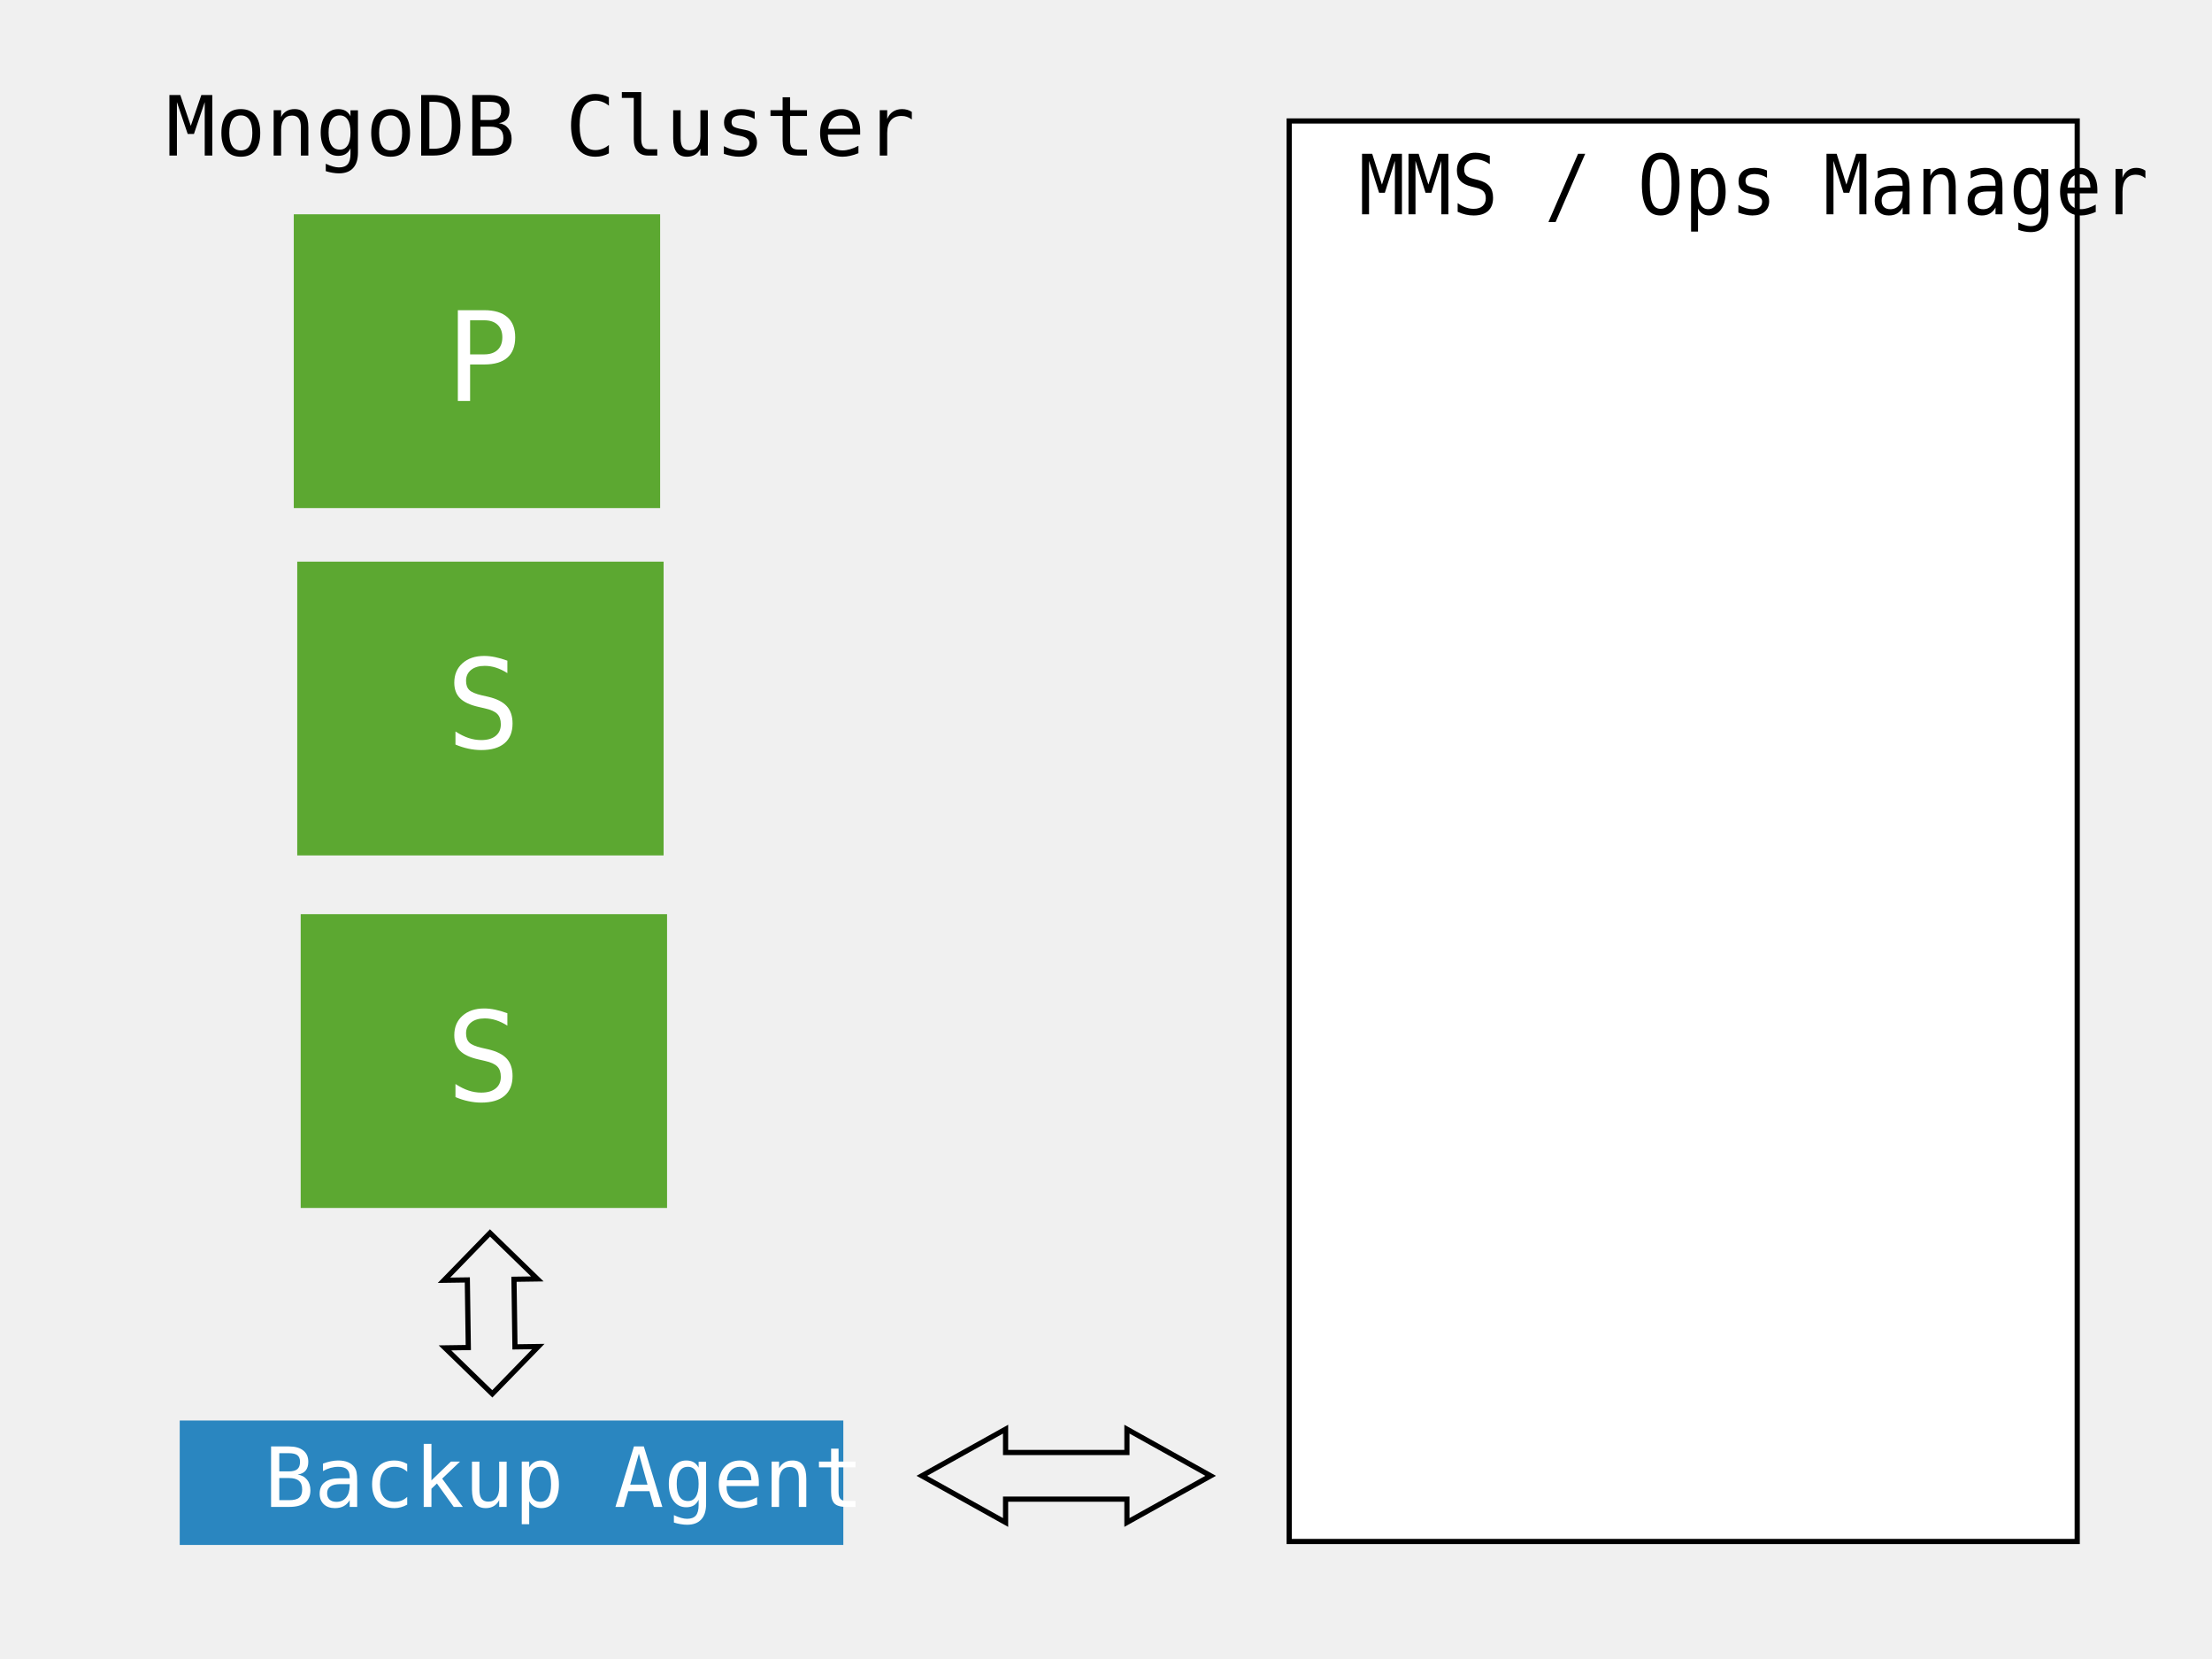
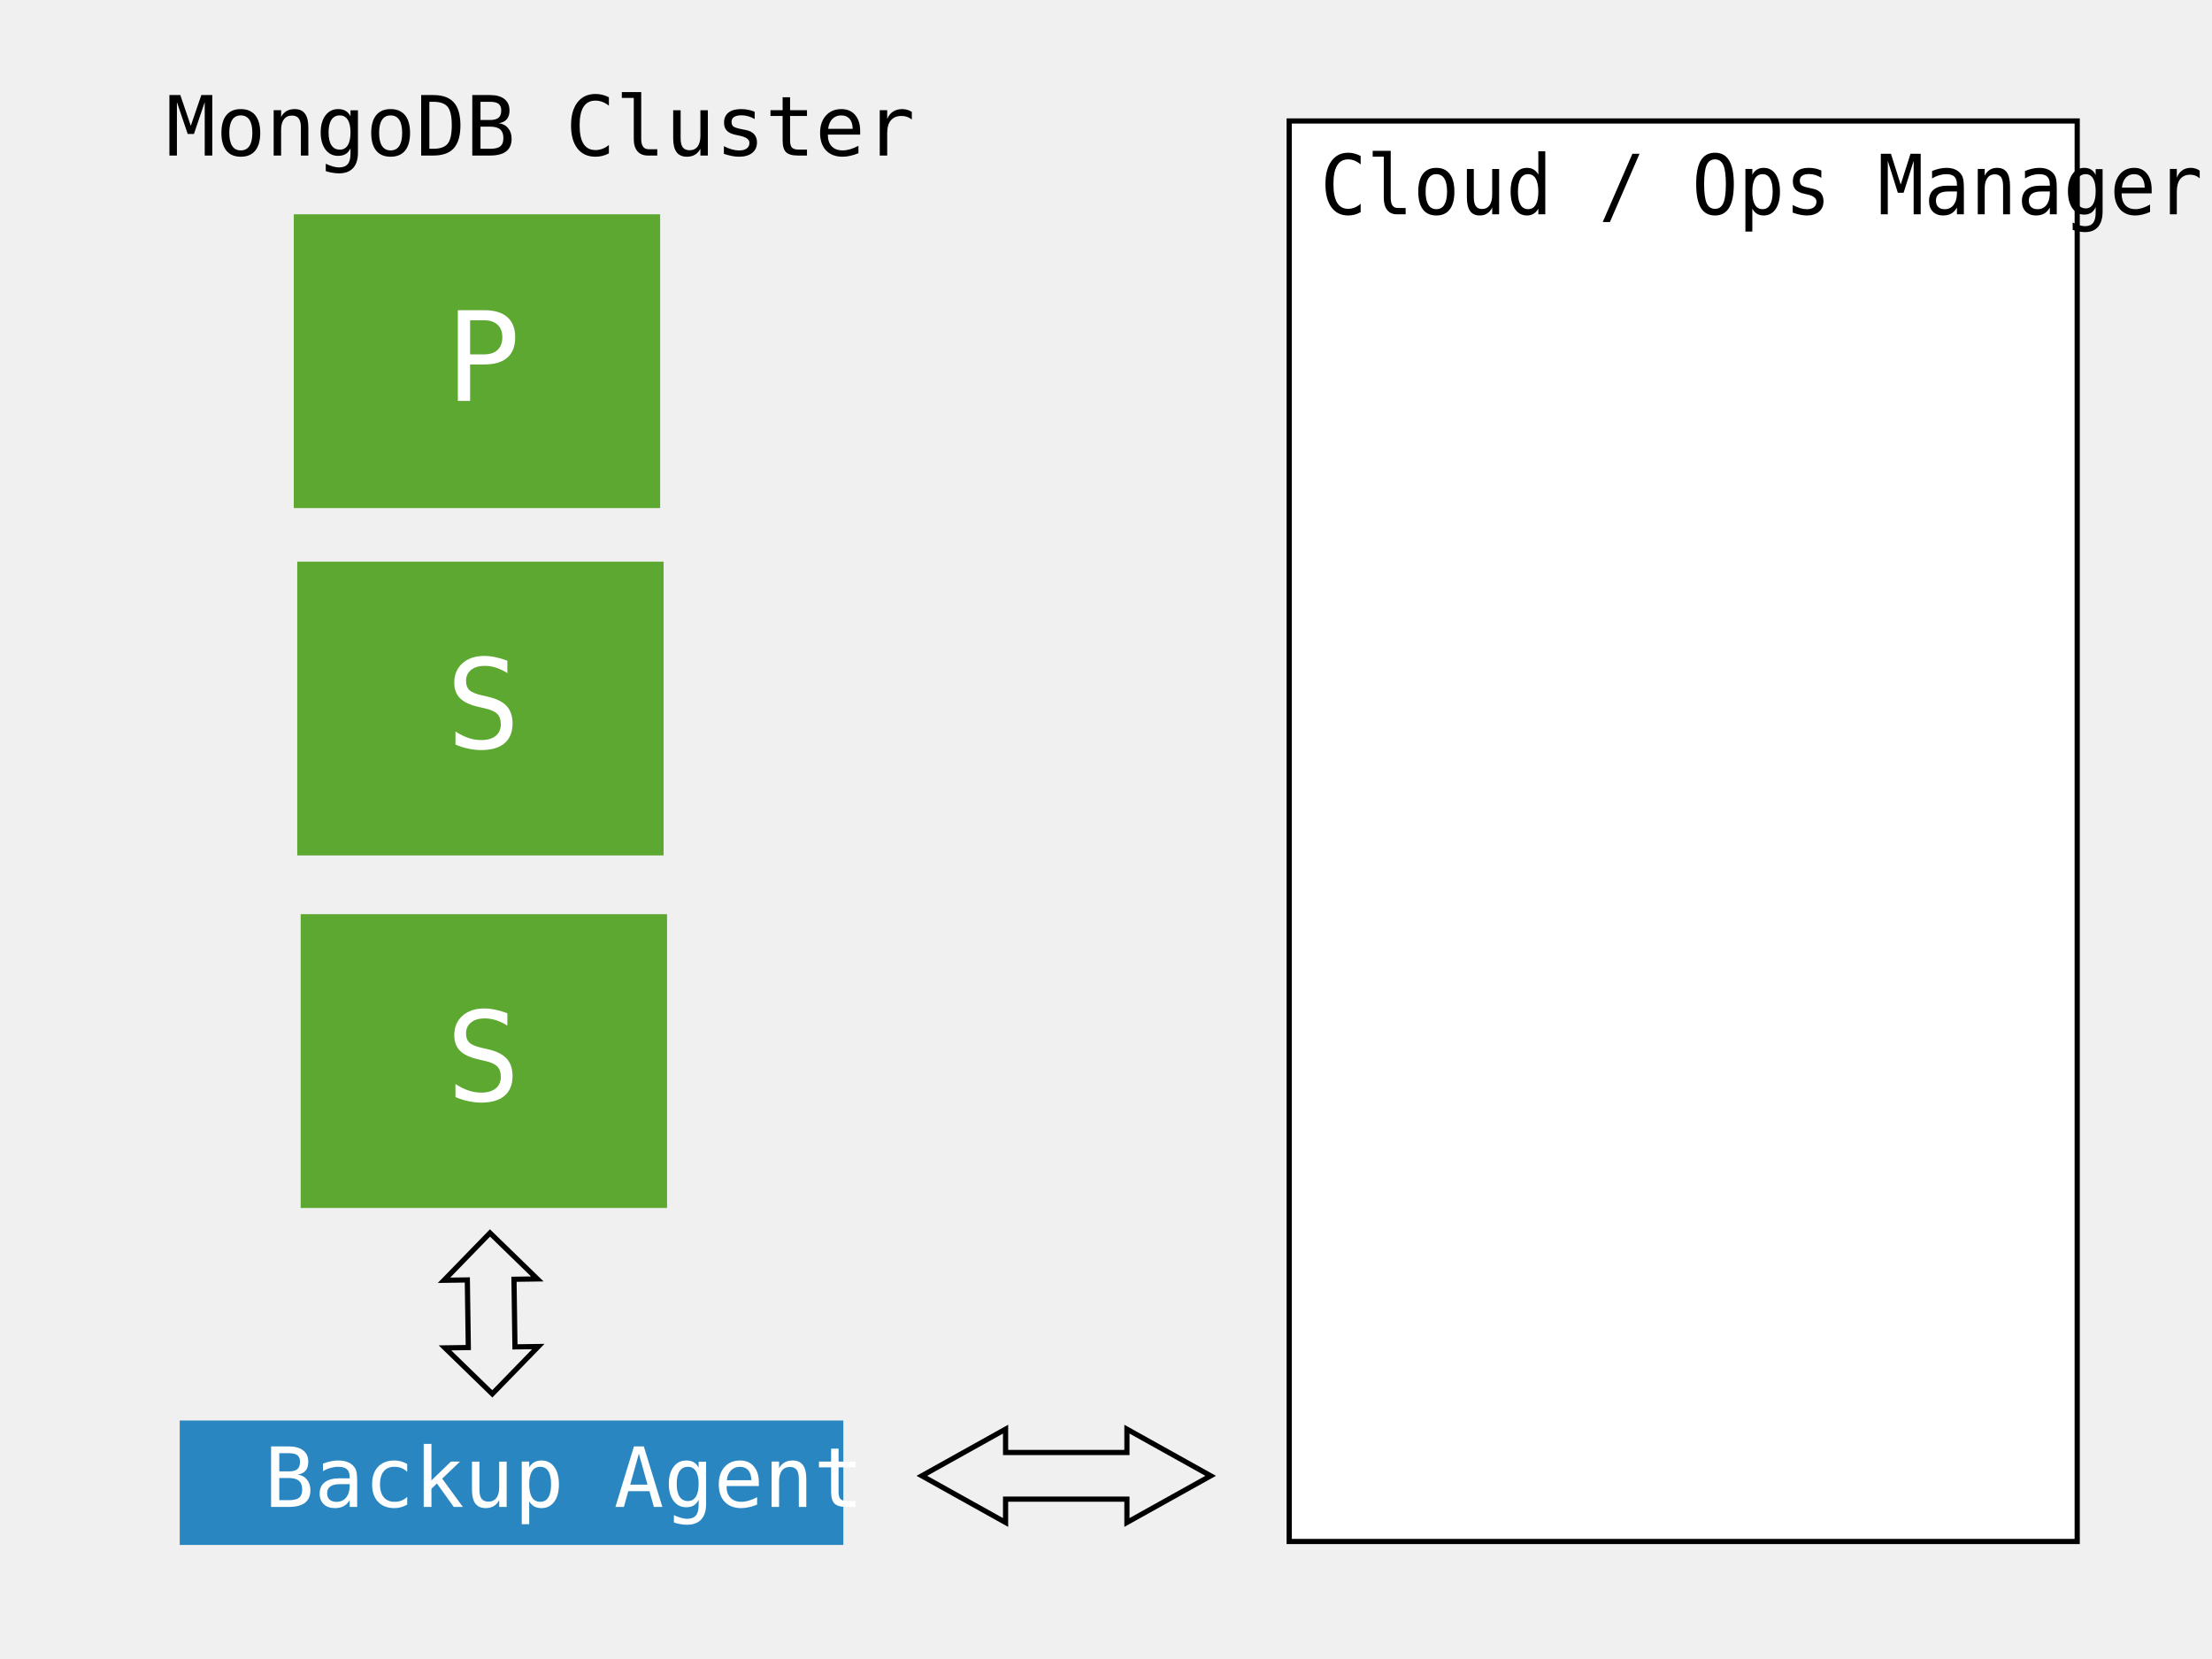
<svg xmlns="http://www.w3.org/2000/svg" version="1.1" x="0" y="0" width="640" height="480" viewBox="0, 0, 640, 480">
  <g id="Layer_1">
    <path d="M85,62 L191,62 L191,147 L85,147 z" fill="#5CA831" id="svg_6" />
    <g id="svg_3">
      <path d="M373,35 L601,35 L601,446 L373,446 z" fill="#FFFFFF" />
      <path d="M373,35 L601,35 L601,446 L373,446 z" fill-opacity="0" stroke="#000000" stroke-width="1.5" />
    </g>
    <path d="M52,411 L244,411 L244,447 L52,447 z" fill="#2A86C0" id="svg_18" />
    <text transform="matrix(1, 0, 0, 1, 138, 104.5)" id="svg_11">
      <tspan x="-9" y="11.5" font-family="Inconsolata" font-size="36" fill="#FFFFFF">P</tspan>
    </text>
    <text transform="matrix(1, 0, 0, 1, 138, 46)" id="svg_16">
      <tspan x="-90" y="-1" font-family="Inconsolata" font-size="24" fill="#000000">MongoDB Cluster</tspan>
    </text>
    <text transform="matrix(0.93, 0, 0, 1, 488, 57)" id="svg_20">
-       <tspan x="-102" y="5" font-family="Inconsolata" font-size="24" fill="#000000">MMS / Ops Manager</tspan>
+       <tspan x="-114" y="5" font-family="Inconsolata" font-size="24" fill="#000000">Cloud / Ops Manager</tspan>
    </text>
    <text transform="matrix(1, 0, 0, 1, 148.48, 431)" id="svg_4">
      <tspan x="-72" y="5" font-family="Inconsolata" font-size="24" fill="#FFFFFF">Backup Agent</tspan>
    </text>
    <path d="M86,162.5 L192,162.5 L192,247.5 L86,247.5 z" fill="#5CA831" id="svg_8" />
    <path d="M87,264.5 L193,264.5 L193,349.5 L87,349.5 z" fill="#5CA831" id="svg_9" />
    <text transform="matrix(1, 0, 0, 1, 138, 307)" id="svg_13">
      <tspan x="-9" y="11.5" font-family="Inconsolata" font-size="36" fill="#FFFFFF">S</tspan>
    </text>
    <path d="M142.437,403.286 L128.746,389.982 L135.495,389.886 L135.214,370.324 L128.465,370.42 L141.769,356.729 L155.462,370.033 L148.712,370.13 L148.993,389.692 L155.743,389.595 L142.437,403.286 z" fill-opacity="0" stroke="#000000" stroke-width="1.5" id="svg_15" />
    <path d="M266.719,426.999 L290.945,413.5 L290.945,420.25 L326.055,420.25 L326.055,413.5 L350.281,426.999 L326.055,440.5 L326.055,433.749 L290.945,433.749 L290.945,440.5 L266.719,426.999 z" fill-opacity="0" stroke="#000000" stroke-width="1.5" id="svg_19" />
    <text transform="matrix(1, 0, 0, 1, 138, 205)" id="svg_13">
      <tspan x="-9" y="11.5" font-family="Inconsolata" font-size="36" fill="#FFFFFF">S</tspan>
    </text>
  </g>
</svg>
